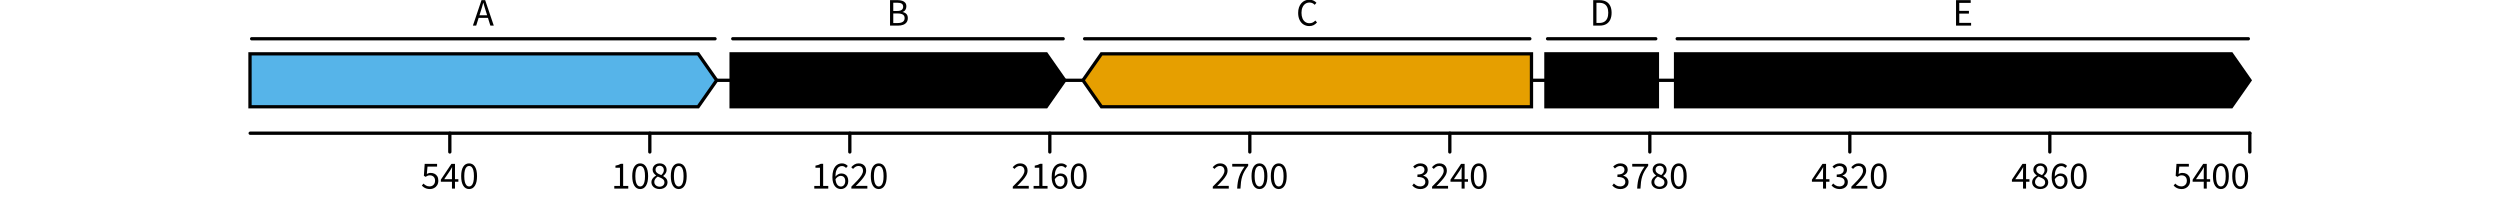
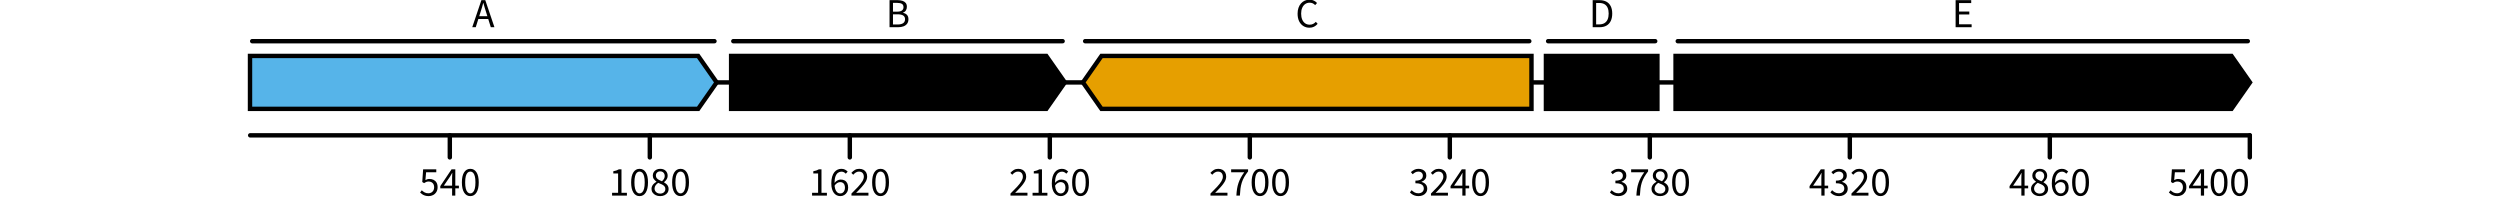
- <svg xmlns="http://www.w3.org/2000/svg" xmlns:xlink="http://www.w3.org/1999/xlink" viewBox="0 0 566.929 46.287" width="566.929pt" height="46.287pt">
+ <svg xmlns="http://www.w3.org/2000/svg" xmlns:xlink="http://www.w3.org/1999/xlink" viewBox="0 0 566.929 48.102" width="566.929pt" height="48.102pt">
  <g transform="translate(56.69291)">
    <g>
-       <path fill="none" stroke="#000000" stroke-width="0.75" stroke-linecap="butt" stroke-linejoin="miter" stroke-miterlimit="4" transform="translate(0 18.2088)" d="M 0 0h 453.543" />
-       <path fill="#56b4e9" fill-rule="nonzero" stroke="#000000" stroke-width="0.75" stroke-linecap="butt" stroke-linejoin="miter" stroke-miterlimit="4" transform="translate(0 12.2088)" d="M 0 0h 101.627l 4.2 6l -4.2 6h -101.627Z " />
-       <path fill="oklch(85% 0.012 -95.5)" fill-rule="nonzero" stroke="#000000" stroke-width="0.75" stroke-linecap="butt" stroke-linejoin="miter" stroke-miterlimit="4" transform="translate(109.1024 12.2088)" d="M 0 0h 71.475l 4.2 6l -4.2 6h -71.475Z " />
-       <path fill="#e69f00" fill-rule="nonzero" stroke="#000000" stroke-width="0.75" stroke-linecap="butt" stroke-linejoin="miter" stroke-miterlimit="4" transform="translate(188.8924 12.2088)" d="M 0 0m 101.711 0h -97.511l -4.2 6l 4.2 6h 97.511Z " />
-       <path fill="oklch(85% 0.012 -95.5)" fill-rule="nonzero" stroke="#000000" stroke-width="0.75" stroke-linecap="butt" stroke-linejoin="miter" stroke-miterlimit="4" transform="translate(293.8793 12.2088)" d="M 0 0h 25.281v 12h -25.281Z " />
-       <path fill="oklch(85% 0.012 -95.5)" fill-rule="nonzero" stroke="#000000" stroke-width="0.75" stroke-linecap="butt" stroke-linejoin="miter" stroke-miterlimit="4" transform="translate(323.2756 12.2088)" d="M 0 0h 126.068l 4.2 6l -4.2 6h -126.068Z " />
-       <path fill="none" stroke="#000000" stroke-width="0.75" stroke-linecap="round" stroke-linejoin="miter" stroke-miterlimit="4" transform="translate(0.375 8.788032)" d="M 0 0h 105.077" />
-       <g transform="matrix(1 0 0 -1 50.52419 5.808)">
-         <use xlink:href="#gEE59D5B149EB05D7412F7DB72F7627D7" x="0" y="0" fill="#000000" fill-rule="nonzero" />
+       <path fill="none" stroke="#000000" stroke-width="1" stroke-linecap="butt" stroke-linejoin="miter" stroke-miterlimit="4" transform="translate(0 18.6906)" d="M 0 0h 453.543" />
+       <path fill="#56b4e9" fill-rule="nonzero" stroke="#000000" stroke-width="1" stroke-linecap="butt" stroke-linejoin="miter" stroke-miterlimit="4" transform="translate(0 12.6906)" d="M 0 0h 101.627l 4.2 6l -4.2 6h -101.627Z " />
+       <path fill="oklch(85% 0.012 -95.5)" fill-rule="nonzero" stroke="#000000" stroke-width="1" stroke-linecap="butt" stroke-linejoin="miter" stroke-miterlimit="4" transform="translate(109.1024 12.6906)" d="M 0 0h 71.475l 4.2 6l -4.2 6h -71.475Z " />
+       <path fill="#e69f00" fill-rule="nonzero" stroke="#000000" stroke-width="1" stroke-linecap="butt" stroke-linejoin="miter" stroke-miterlimit="4" transform="translate(188.8924 12.6906)" d="M 0 0m 101.711 0h -97.511l -4.2 6l 4.2 6h 97.511Z " />
+       <path fill="oklch(85% 0.012 -95.5)" fill-rule="nonzero" stroke="#000000" stroke-width="1" stroke-linecap="butt" stroke-linejoin="miter" stroke-miterlimit="4" transform="translate(293.8793 12.6906)" d="M 0 0h 25.281v 12h -25.281Z " />
+       <path fill="oklch(85% 0.012 -95.5)" fill-rule="nonzero" stroke="#000000" stroke-width="1" stroke-linecap="butt" stroke-linejoin="miter" stroke-miterlimit="4" transform="translate(323.2756 12.6906)" d="M 0 0h 126.068l 4.2 6l -4.2 6h -126.068Z " />
+       <path fill="none" stroke="#000000" stroke-width="1" stroke-linecap="round" stroke-linejoin="miter" stroke-miterlimit="4" transform="translate(0.5 9.337284)" d="M 0 0h 104.827" />
+       <g transform="matrix(1 0 0 -1 50.37486 6.171)">
+         <use xlink:href="#g26B0D04D20697FC533A8C7E322734349" x="0" y="0" fill="#000000" fill-rule="nonzero" />
      </g>
-       <path fill="none" stroke="#000000" stroke-width="0.75" stroke-linecap="round" stroke-linejoin="miter" stroke-miterlimit="4" transform="translate(109.4774 8.788032)" d="M 0 0h 74.925" />
-       <g transform="matrix(1 0 0 -1 144.3524 5.808)">
-         <use xlink:href="#g41FA2C8E6FD95E61EF60DEFFED895E39" x="0" y="0" fill="#000000" fill-rule="nonzero" />
+       <path fill="none" stroke="#000000" stroke-width="1" stroke-linecap="round" stroke-linejoin="miter" stroke-miterlimit="4" transform="translate(109.6024 9.337284)" d="M 0 0h 74.675" />
+       <g transform="matrix(1 0 0 -1 144.1907 6.171)">
+         <use xlink:href="#g87B703F781F3C52068AEC68CA13159B4" x="0" y="0" fill="#000000" fill-rule="nonzero" />
      </g>
-       <path fill="none" stroke="#000000" stroke-width="0.75" stroke-linecap="round" stroke-linejoin="miter" stroke-miterlimit="4" transform="translate(189.2674 8.788032)" d="M 0 0h 100.961" />
-       <g transform="matrix(1 0 0 -1 237.2356 5.808)">
-         <use xlink:href="#g7F9883F315CB8730A3D3B930048F1E08" x="0" y="0" fill="#000000" fill-rule="nonzero" />
+       <path fill="none" stroke="#000000" stroke-width="1" stroke-linecap="round" stroke-linejoin="miter" stroke-miterlimit="4" transform="translate(189.3924 9.337284)" d="M 0 0h 100.711" />
+       <g transform="matrix(1 0 0 -1 237.0786 6.171)">
+         <use xlink:href="#g76AD7AEE727BD61256A14FDAD877F05" x="0" y="0" fill="#000000" fill-rule="nonzero" />
      </g>
-       <path fill="none" stroke="#000000" stroke-width="0.75" stroke-linecap="round" stroke-linejoin="miter" stroke-miterlimit="4" transform="translate(294.2543 8.788032)" d="M 0 0h 24.531" />
-       <g transform="matrix(1 0 0 -1 303.8137 5.808)">
-         <use xlink:href="#gAC353D4DCA3A2D121355EF8A23EC7468" x="0" y="0" fill="#000000" fill-rule="nonzero" />
+       <path fill="none" stroke="#000000" stroke-width="1" stroke-linecap="round" stroke-linejoin="miter" stroke-miterlimit="4" transform="translate(294.3793 9.337284)" d="M 0 0h 24.281" />
+       <g transform="matrix(1 0 0 -1 303.6446 6.171)">
+         <use xlink:href="#g677BE81FCCBAD89F8B85465A979545DA" x="0" y="0" fill="#000000" fill-rule="nonzero" />
      </g>
-       <path fill="none" stroke="#000000" stroke-width="0.75" stroke-linecap="round" stroke-linejoin="miter" stroke-miterlimit="4" transform="translate(323.6506 8.788032)" d="M 0 0h 129.518" />
-       <g transform="matrix(1 0 0 -1 386.0906 5.808)">
-         <use xlink:href="#g9AB75BB72B6C0034A52F8898C32C3AB9" x="0" y="0" fill="#000000" fill-rule="nonzero" />
+       <path fill="none" stroke="#000000" stroke-width="1" stroke-linecap="round" stroke-linejoin="miter" stroke-miterlimit="4" transform="translate(323.7756 9.337284)" d="M 0 0h 129.268" />
+       <g transform="matrix(1 0 0 -1 385.9457 6.171)">
+         <use xlink:href="#gE76D9BB32EB64735D1C9ABAC78F295B9" x="0" y="0" fill="#000000" fill-rule="nonzero" />
      </g>
-       <path fill="none" stroke="#000000" stroke-width="0.75" stroke-linecap="round" stroke-linejoin="miter" stroke-miterlimit="4" transform="translate(0.04199475 30.2088)" d="M 0 0h 453.459" />
-       <path fill="none" stroke="#000000" stroke-width="0.75" stroke-linecap="round" stroke-linejoin="miter" stroke-miterlimit="4" transform="translate(45.31234 30.2088)" d="M 0 0v 4.25" />
-       <g transform="matrix(1 0 0 -1 38.75194 42.7668)">
-         <use xlink:href="#g76CABA7F6AC06257DF7ED9F49260BBAE" x="0" y="0" fill="#000000" fill-rule="nonzero" />
-         <use xlink:href="#gF38068F90D6FF1476639852E65B961DC" x="4.374" y="0" fill="#000000" fill-rule="nonzero" />
-         <use xlink:href="#g116B1A5BDE639C6BF08543F6BCEAB53D" x="8.747" y="0" fill="#000000" fill-rule="nonzero" />
+       <path fill="none" stroke="#000000" stroke-width="1" stroke-linecap="round" stroke-linejoin="miter" stroke-miterlimit="4" transform="translate(0.04199475 30.6906)" d="M 0 0h 453.459" />
+       <path fill="none" stroke="#000000" stroke-width="1" stroke-linecap="round" stroke-linejoin="miter" stroke-miterlimit="4" transform="translate(45.31234 30.6906)" d="M 0 0v 5" />
+       <g transform="matrix(1 0 0 -1 38.34191 44.3616)">
+         <use xlink:href="#g240BF1D0AAE99D878F895C6C7AE67DEA" x="0" y="0" fill="#000000" fill-rule="nonzero" />
+         <use xlink:href="#g71361A485C1845F0ACD9FC5B177244CF" x="4.647" y="0" fill="#000000" fill-rule="nonzero" />
+         <use xlink:href="#gC2ED3401DBB3101232CCED1D794CBD44" x="9.294" y="0" fill="#000000" fill-rule="nonzero" />
      </g>
-       <path fill="none" stroke="#000000" stroke-width="0.75" stroke-linecap="round" stroke-linejoin="miter" stroke-miterlimit="4" transform="translate(90.66667 30.2088)" d="M 0 0v 4.25" />
-       <g transform="matrix(1 0 0 -1 81.91947 42.7668)">
-         <use xlink:href="#gEAA0F99083B4E2EA3A3B7DDA29958DDA" x="0" y="0" fill="#000000" fill-rule="nonzero" />
-         <use xlink:href="#g116B1A5BDE639C6BF08543F6BCEAB53D" x="4.374" y="0" fill="#000000" fill-rule="nonzero" />
-         <use xlink:href="#g8657FE68FAF235B9BD51E3D9A93E6BBC" x="8.747" y="0" fill="#000000" fill-rule="nonzero" />
-         <use xlink:href="#g116B1A5BDE639C6BF08543F6BCEAB53D" x="13.121" y="0" fill="#000000" fill-rule="nonzero" />
+       <path fill="none" stroke="#000000" stroke-width="1" stroke-linecap="round" stroke-linejoin="miter" stroke-miterlimit="4" transform="translate(90.66667 30.6906)" d="M 0 0v 5" />
+       <g transform="matrix(1 0 0 -1 81.37277 44.3616)">
+         <use xlink:href="#g1729CF31011355B986A11EEE38B98671" x="0" y="0" fill="#000000" fill-rule="nonzero" />
+         <use xlink:href="#gC2ED3401DBB3101232CCED1D794CBD44" x="4.647" y="0" fill="#000000" fill-rule="nonzero" />
+         <use xlink:href="#gBC5CDE71E5BF2AF5A73A879482B4A358" x="9.294" y="0" fill="#000000" fill-rule="nonzero" />
+         <use xlink:href="#gC2ED3401DBB3101232CCED1D794CBD44" x="13.941" y="0" fill="#000000" fill-rule="nonzero" />
      </g>
-       <path fill="none" stroke="#000000" stroke-width="0.75" stroke-linecap="round" stroke-linejoin="miter" stroke-miterlimit="4" transform="translate(136.021 30.2088)" d="M 0 0v 4.25" />
-       <g transform="matrix(1 0 0 -1 127.2738 42.7668)">
-         <use xlink:href="#gEAA0F99083B4E2EA3A3B7DDA29958DDA" x="0" y="0" fill="#000000" fill-rule="nonzero" />
-         <use xlink:href="#g771AF755FF06E3AF8E3D64ED55DC7B9C" x="4.374" y="0" fill="#000000" fill-rule="nonzero" />
-         <use xlink:href="#g57A5B988B5E066FAA465E53939CD0EF2" x="8.747" y="0" fill="#000000" fill-rule="nonzero" />
-         <use xlink:href="#g116B1A5BDE639C6BF08543F6BCEAB53D" x="13.121" y="0" fill="#000000" fill-rule="nonzero" />
+       <path fill="none" stroke="#000000" stroke-width="1" stroke-linecap="round" stroke-linejoin="miter" stroke-miterlimit="4" transform="translate(136.021 30.6906)" d="M 0 0v 5" />
+       <g transform="matrix(1 0 0 -1 126.7271 44.3616)">
+         <use xlink:href="#g1729CF31011355B986A11EEE38B98671" x="0" y="0" fill="#000000" fill-rule="nonzero" />
+         <use xlink:href="#g520CC3AE922030E4E90498F2B13A607C" x="4.647" y="0" fill="#000000" fill-rule="nonzero" />
+         <use xlink:href="#g54AA1EE382971F2262EDD52DDF1336BA" x="9.294" y="0" fill="#000000" fill-rule="nonzero" />
+         <use xlink:href="#gC2ED3401DBB3101232CCED1D794CBD44" x="13.941" y="0" fill="#000000" fill-rule="nonzero" />
      </g>
-       <path fill="none" stroke="#000000" stroke-width="0.75" stroke-linecap="round" stroke-linejoin="miter" stroke-miterlimit="4" transform="translate(181.3753 30.2088)" d="M 0 0v 4.25" />
-       <g transform="matrix(1 0 0 -1 172.6281 42.7668)">
-         <use xlink:href="#g57A5B988B5E066FAA465E53939CD0EF2" x="0" y="0" fill="#000000" fill-rule="nonzero" />
-         <use xlink:href="#gEAA0F99083B4E2EA3A3B7DDA29958DDA" x="4.374" y="0" fill="#000000" fill-rule="nonzero" />
-         <use xlink:href="#g771AF755FF06E3AF8E3D64ED55DC7B9C" x="8.747" y="0" fill="#000000" fill-rule="nonzero" />
-         <use xlink:href="#g116B1A5BDE639C6BF08543F6BCEAB53D" x="13.121" y="0" fill="#000000" fill-rule="nonzero" />
+       <path fill="none" stroke="#000000" stroke-width="1" stroke-linecap="round" stroke-linejoin="miter" stroke-miterlimit="4" transform="translate(181.3753 30.6906)" d="M 0 0v 5" />
+       <g transform="matrix(1 0 0 -1 172.0814 44.3616)">
+         <use xlink:href="#g54AA1EE382971F2262EDD52DDF1336BA" x="0" y="0" fill="#000000" fill-rule="nonzero" />
+         <use xlink:href="#g1729CF31011355B986A11EEE38B98671" x="4.647" y="0" fill="#000000" fill-rule="nonzero" />
+         <use xlink:href="#g520CC3AE922030E4E90498F2B13A607C" x="9.294" y="0" fill="#000000" fill-rule="nonzero" />
+         <use xlink:href="#gC2ED3401DBB3101232CCED1D794CBD44" x="13.941" y="0" fill="#000000" fill-rule="nonzero" />
      </g>
-       <path fill="none" stroke="#000000" stroke-width="0.75" stroke-linecap="round" stroke-linejoin="miter" stroke-miterlimit="4" transform="translate(226.7297 30.2088)" d="M 0 0v 4.25" />
-       <g transform="matrix(1 0 0 -1 217.9825 42.7668)">
-         <use xlink:href="#g57A5B988B5E066FAA465E53939CD0EF2" x="0" y="0" fill="#000000" fill-rule="nonzero" />
-         <use xlink:href="#g9A599C9D9E5645A6A6E93CF0349FDB40" x="4.374" y="0" fill="#000000" fill-rule="nonzero" />
-         <use xlink:href="#g116B1A5BDE639C6BF08543F6BCEAB53D" x="8.747" y="0" fill="#000000" fill-rule="nonzero" />
-         <use xlink:href="#g116B1A5BDE639C6BF08543F6BCEAB53D" x="13.121" y="0" fill="#000000" fill-rule="nonzero" />
+       <path fill="none" stroke="#000000" stroke-width="1" stroke-linecap="round" stroke-linejoin="miter" stroke-miterlimit="4" transform="translate(226.7297 30.6906)" d="M 0 0v 5" />
+       <g transform="matrix(1 0 0 -1 217.4358 44.3616)">
+         <use xlink:href="#g54AA1EE382971F2262EDD52DDF1336BA" x="0" y="0" fill="#000000" fill-rule="nonzero" />
+         <use xlink:href="#g1163BE35254543FF2A39DEDE52C1C207" x="4.647" y="0" fill="#000000" fill-rule="nonzero" />
+         <use xlink:href="#gC2ED3401DBB3101232CCED1D794CBD44" x="9.294" y="0" fill="#000000" fill-rule="nonzero" />
+         <use xlink:href="#gC2ED3401DBB3101232CCED1D794CBD44" x="13.941" y="0" fill="#000000" fill-rule="nonzero" />
      </g>
-       <path fill="none" stroke="#000000" stroke-width="0.75" stroke-linecap="round" stroke-linejoin="miter" stroke-miterlimit="4" transform="translate(272.084 30.2088)" d="M 0 0v 4.25" />
-       <g transform="matrix(1 0 0 -1 263.3368 42.7668)">
-         <use xlink:href="#gE86E1D4A122E99D5F5FB206E83B1B7FD" x="0" y="0" fill="#000000" fill-rule="nonzero" />
-         <use xlink:href="#g57A5B988B5E066FAA465E53939CD0EF2" x="4.374" y="0" fill="#000000" fill-rule="nonzero" />
-         <use xlink:href="#gF38068F90D6FF1476639852E65B961DC" x="8.747" y="0" fill="#000000" fill-rule="nonzero" />
-         <use xlink:href="#g116B1A5BDE639C6BF08543F6BCEAB53D" x="13.121" y="0" fill="#000000" fill-rule="nonzero" />
+       <path fill="none" stroke="#000000" stroke-width="1" stroke-linecap="round" stroke-linejoin="miter" stroke-miterlimit="4" transform="translate(272.084 30.6906)" d="M 0 0v 5" />
+       <g transform="matrix(1 0 0 -1 262.7901 44.3616)">
+         <use xlink:href="#gC609CACAD68BF4D8EDC44DB69BACB55D" x="0" y="0" fill="#000000" fill-rule="nonzero" />
+         <use xlink:href="#g54AA1EE382971F2262EDD52DDF1336BA" x="4.647" y="0" fill="#000000" fill-rule="nonzero" />
+         <use xlink:href="#g71361A485C1845F0ACD9FC5B177244CF" x="9.294" y="0" fill="#000000" fill-rule="nonzero" />
+         <use xlink:href="#gC2ED3401DBB3101232CCED1D794CBD44" x="13.941" y="0" fill="#000000" fill-rule="nonzero" />
      </g>
-       <path fill="none" stroke="#000000" stroke-width="0.75" stroke-linecap="round" stroke-linejoin="miter" stroke-miterlimit="4" transform="translate(317.4383 30.2088)" d="M 0 0v 4.25" />
-       <g transform="matrix(1 0 0 -1 308.6911 42.7668)">
-         <use xlink:href="#gE86E1D4A122E99D5F5FB206E83B1B7FD" x="0" y="0" fill="#000000" fill-rule="nonzero" />
-         <use xlink:href="#g9A599C9D9E5645A6A6E93CF0349FDB40" x="4.374" y="0" fill="#000000" fill-rule="nonzero" />
-         <use xlink:href="#g8657FE68FAF235B9BD51E3D9A93E6BBC" x="8.747" y="0" fill="#000000" fill-rule="nonzero" />
-         <use xlink:href="#g116B1A5BDE639C6BF08543F6BCEAB53D" x="13.121" y="0" fill="#000000" fill-rule="nonzero" />
+       <path fill="none" stroke="#000000" stroke-width="1" stroke-linecap="round" stroke-linejoin="miter" stroke-miterlimit="4" transform="translate(317.4383 30.6906)" d="M 0 0v 5" />
+       <g transform="matrix(1 0 0 -1 308.1444 44.3616)">
+         <use xlink:href="#gC609CACAD68BF4D8EDC44DB69BACB55D" x="0" y="0" fill="#000000" fill-rule="nonzero" />
+         <use xlink:href="#g1163BE35254543FF2A39DEDE52C1C207" x="4.647" y="0" fill="#000000" fill-rule="nonzero" />
+         <use xlink:href="#gBC5CDE71E5BF2AF5A73A879482B4A358" x="9.294" y="0" fill="#000000" fill-rule="nonzero" />
+         <use xlink:href="#gC2ED3401DBB3101232CCED1D794CBD44" x="13.941" y="0" fill="#000000" fill-rule="nonzero" />
      </g>
-       <path fill="none" stroke="#000000" stroke-width="0.75" stroke-linecap="round" stroke-linejoin="miter" stroke-miterlimit="4" transform="translate(362.7927 30.2088)" d="M 0 0v 4.25" />
-       <g transform="matrix(1 0 0 -1 354.0455 42.7668)">
-         <use xlink:href="#gF38068F90D6FF1476639852E65B961DC" x="0" y="0" fill="#000000" fill-rule="nonzero" />
-         <use xlink:href="#gE86E1D4A122E99D5F5FB206E83B1B7FD" x="4.374" y="0" fill="#000000" fill-rule="nonzero" />
-         <use xlink:href="#g57A5B988B5E066FAA465E53939CD0EF2" x="8.747" y="0" fill="#000000" fill-rule="nonzero" />
-         <use xlink:href="#g116B1A5BDE639C6BF08543F6BCEAB53D" x="13.121" y="0" fill="#000000" fill-rule="nonzero" />
+       <path fill="none" stroke="#000000" stroke-width="1" stroke-linecap="round" stroke-linejoin="miter" stroke-miterlimit="4" transform="translate(362.7927 30.6906)" d="M 0 0v 5" />
+       <g transform="matrix(1 0 0 -1 353.4988 44.3616)">
+         <use xlink:href="#g71361A485C1845F0ACD9FC5B177244CF" x="0" y="0" fill="#000000" fill-rule="nonzero" />
+         <use xlink:href="#gC609CACAD68BF4D8EDC44DB69BACB55D" x="4.647" y="0" fill="#000000" fill-rule="nonzero" />
+         <use xlink:href="#g54AA1EE382971F2262EDD52DDF1336BA" x="9.294" y="0" fill="#000000" fill-rule="nonzero" />
+         <use xlink:href="#gC2ED3401DBB3101232CCED1D794CBD44" x="13.941" y="0" fill="#000000" fill-rule="nonzero" />
      </g>
-       <path fill="none" stroke="#000000" stroke-width="0.75" stroke-linecap="round" stroke-linejoin="miter" stroke-miterlimit="4" transform="translate(408.147 30.2088)" d="M 0 0v 4.25" />
-       <g transform="matrix(1 0 0 -1 399.3998 42.7668)">
-         <use xlink:href="#gF38068F90D6FF1476639852E65B961DC" x="0" y="0" fill="#000000" fill-rule="nonzero" />
-         <use xlink:href="#g8657FE68FAF235B9BD51E3D9A93E6BBC" x="4.374" y="0" fill="#000000" fill-rule="nonzero" />
-         <use xlink:href="#g771AF755FF06E3AF8E3D64ED55DC7B9C" x="8.747" y="0" fill="#000000" fill-rule="nonzero" />
-         <use xlink:href="#g116B1A5BDE639C6BF08543F6BCEAB53D" x="13.121" y="0" fill="#000000" fill-rule="nonzero" />
+       <path fill="none" stroke="#000000" stroke-width="1" stroke-linecap="round" stroke-linejoin="miter" stroke-miterlimit="4" transform="translate(408.147 30.6906)" d="M 0 0v 5" />
+       <g transform="matrix(1 0 0 -1 398.8531 44.3616)">
+         <use xlink:href="#g71361A485C1845F0ACD9FC5B177244CF" x="0" y="0" fill="#000000" fill-rule="nonzero" />
+         <use xlink:href="#gBC5CDE71E5BF2AF5A73A879482B4A358" x="4.647" y="0" fill="#000000" fill-rule="nonzero" />
+         <use xlink:href="#g520CC3AE922030E4E90498F2B13A607C" x="9.294" y="0" fill="#000000" fill-rule="nonzero" />
+         <use xlink:href="#gC2ED3401DBB3101232CCED1D794CBD44" x="13.941" y="0" fill="#000000" fill-rule="nonzero" />
      </g>
-       <path fill="none" stroke="#000000" stroke-width="0.75" stroke-linecap="round" stroke-linejoin="miter" stroke-miterlimit="4" transform="translate(453.5013 30.2088)" d="M 0 0v 4.25" />
-       <g transform="matrix(1 0 0 -1 436.0069 42.7668)">
-         <use xlink:href="#g76CABA7F6AC06257DF7ED9F49260BBAE" x="0" y="0" fill="#000000" fill-rule="nonzero" />
-         <use xlink:href="#gF38068F90D6FF1476639852E65B961DC" x="4.374" y="0" fill="#000000" fill-rule="nonzero" />
-         <use xlink:href="#g116B1A5BDE639C6BF08543F6BCEAB53D" x="8.747" y="0" fill="#000000" fill-rule="nonzero" />
-         <use xlink:href="#g116B1A5BDE639C6BF08543F6BCEAB53D" x="13.121" y="0" fill="#000000" fill-rule="nonzero" />
+       <path fill="none" stroke="#000000" stroke-width="1" stroke-linecap="round" stroke-linejoin="miter" stroke-miterlimit="4" transform="translate(453.5013 30.6906)" d="M 0 0v 5" />
+       <g transform="matrix(1 0 0 -1 434.9135 44.3616)">
+         <use xlink:href="#g240BF1D0AAE99D878F895C6C7AE67DEA" x="0" y="0" fill="#000000" fill-rule="nonzero" />
+         <use xlink:href="#g71361A485C1845F0ACD9FC5B177244CF" x="4.647" y="0" fill="#000000" fill-rule="nonzero" />
+         <use xlink:href="#gC2ED3401DBB3101232CCED1D794CBD44" x="9.294" y="0" fill="#000000" fill-rule="nonzero" />
+         <use xlink:href="#gC2ED3401DBB3101232CCED1D794CBD44" x="13.941" y="0" fill="#000000" fill-rule="nonzero" />
      </g>
    </g>
  </g>
  <defs>
-     <symbol id="gEE59D5B149EB05D7412F7DB72F7627D7" overflow="visible">
-       <path d="M 0 0m 0.023 0l 1.953 5.776h 0.829l 1.953 -5.776h -0.774l -1.009 3.226q -0.158 0.485 -0.299 0.967q -0.141 0.482 -0.278 0.981h -0.035q -0.131 -0.504 -0.273 -0.984q -0.141 -0.48 -0.299 -0.964l -1.022 -3.226h -0.746Z m 1.027 1.758v 0.586h 2.659v -0.586h -2.659Z " />
+     <symbol id="g26B0D04D20697FC533A8C7E322734349" overflow="visible">
+       <path d="M 0 0m 0.025 0l 2.075 6.137h 0.881l 2.075 -6.137h -0.823l -1.072 3.427q -0.168 0.515 -0.318 1.028q -0.15 0.512 -0.295 1.043h -0.037q -0.14 -0.536 -0.29 -1.046q -0.15 -0.51 -0.318 -1.025l -1.085 -3.427h -0.792Z m 1.091 1.868v 0.623h 2.826v -0.623h -2.826Z " />
    </symbol>
-     <symbol id="g41FA2C8E6FD95E61EF60DEFFED895E39" overflow="visible">
-       <path d="M 0 0m 0.789 0v 5.776h 1.714q 0.587 0 1.036 -0.143q 0.448 -0.143 0.7 -0.453q 0.251 -0.311 0.251 -0.818q 0 -0.445 -0.217 -0.783q -0.217 -0.339 -0.627 -0.471v -0.035q 0.539 -0.098 0.857 -0.435q 0.318 -0.337 0.318 -0.922q 0 -0.577 -0.277 -0.959q -0.277 -0.382 -0.771 -0.569q -0.494 -0.188 -1.138 -0.188h -1.846Z m 0.735 3.318h 0.855q 0.737 0 1.063 0.256q 0.326 0.256 0.326 0.692q 0 0.509 -0.343 0.718q -0.343 0.209 -1.013 0.209h -0.889v -1.874Z m 0 -2.735h 1.005q 0.744 0 1.157 0.275q 0.413 0.275 0.413 0.859q 0 0.534 -0.405 0.785q -0.405 0.252 -1.165 0.252h -1.005v -2.171Z " />
+     <symbol id="g87B703F781F3C52068AEC68CA13159B4" overflow="visible">
+       <path d="M 0 0m 0.839 0v 6.137h 1.822q 0.624 0 1.1 -0.152q 0.476 -0.152 0.744 -0.482q 0.267 -0.33 0.267 -0.87q 0 -0.472 -0.231 -0.832q -0.231 -0.36 -0.666 -0.5v -0.037q 0.572 -0.104 0.91 -0.462q 0.338 -0.358 0.338 -0.979q 0 -0.613 -0.295 -1.019q -0.295 -0.405 -0.819 -0.605q -0.525 -0.199 -1.209 -0.199h -1.961Z m 0.781 3.525h 0.909q 0.783 0 1.129 0.272q 0.347 0.272 0.347 0.735q 0 0.541 -0.364 0.763q -0.364 0.222 -1.076 0.222h -0.944v -1.992Z m 0 -2.906h 1.068q 0.79 0 1.229 0.292q 0.439 0.292 0.439 0.913q 0 0.567 -0.43 0.834q -0.43 0.267 -1.238 0.267h -1.068v -2.307Z " />
    </symbol>
-     <symbol id="g7F9883F315CB8730A3D3B930048F1E08" overflow="visible">
-       <path d="M 0 0m 2.984 -0.106q -0.724 0 -1.297 0.355q -0.574 0.355 -0.902 1.026q -0.329 0.671 -0.329 1.608q 0 0.697 0.19 1.253q 0.19 0.555 0.54 0.946q 0.35 0.391 0.815 0.595q 0.465 0.204 1.014 0.204q 0.525 0 0.932 -0.21q 0.407 -0.21 0.659 -0.503l -0.403 -0.451q -0.227 0.249 -0.521 0.383q -0.294 0.134 -0.652 0.134q -0.539 0 -0.949 -0.286q -0.409 -0.286 -0.639 -0.808q -0.23 -0.523 -0.23 -1.24q 0 -0.728 0.223 -1.257q 0.223 -0.529 0.633 -0.815q 0.41 -0.287 0.964 -0.287q 0.407 0 0.726 0.158q 0.319 0.158 0.591 0.452l 0.383 -0.43q -0.342 -0.395 -0.766 -0.611q -0.425 -0.216 -0.984 -0.216Z " />
+     <symbol id="g76AD7AEE727BD61256A14FDAD877F05" overflow="visible">
+       <path d="M 0 0m 3.17 -0.112q -0.769 0 -1.378 0.377q -0.609 0.377 -0.959 1.09q -0.349 0.713 -0.349 1.708q 0 0.741 0.202 1.331q 0.202 0.59 0.574 1.005q 0.372 0.415 0.866 0.632q 0.494 0.217 1.077 0.217q 0.558 0 0.991 -0.224q 0.433 -0.224 0.701 -0.534l -0.428 -0.479q -0.241 0.265 -0.553 0.407q -0.312 0.142 -0.693 0.142q -0.573 0 -1.008 -0.304q -0.435 -0.304 -0.679 -0.859q -0.244 -0.555 -0.244 -1.317q 0 -0.774 0.237 -1.335q 0.237 -0.562 0.673 -0.866q 0.436 -0.304 1.025 -0.304q 0.432 0 0.772 0.168q 0.339 0.168 0.628 0.48l 0.407 -0.457q -0.363 -0.419 -0.814 -0.649q -0.451 -0.23 -1.045 -0.23Z " />
    </symbol>
-     <symbol id="gAC353D4DCA3A2D121355EF8A23EC7468" overflow="visible">
-       <path d="M 0 0m 0.788 0v 5.776h 1.448q 0.887 0 1.493 -0.334q 0.606 -0.334 0.918 -0.974q 0.312 -0.64 0.312 -1.557q 0 -0.916 -0.31 -1.568q -0.31 -0.652 -0.91 -0.997q -0.601 -0.345 -1.471 -0.345h -1.481Z m 0.735 0.603h 0.656q 0.676 0 1.126 0.274q 0.45 0.274 0.673 0.787q 0.223 0.514 0.223 1.247q 0 0.728 -0.223 1.234q -0.223 0.507 -0.673 0.767q -0.45 0.261 -1.126 0.261h -0.656v -4.57Z " />
+     <symbol id="g677BE81FCCBAD89F8B85465A979545DA" overflow="visible">
+       <path d="M 0 0m 0.838 0v 6.137h 1.539q 0.942 0 1.586 -0.355q 0.644 -0.355 0.976 -1.035q 0.332 -0.68 0.332 -1.654q 0 -0.974 -0.329 -1.666q -0.329 -0.693 -0.967 -1.06q -0.638 -0.367 -1.563 -0.367h -1.573Z m 0.781 0.64h 0.697q 0.718 0 1.196 0.291q 0.478 0.291 0.715 0.837q 0.237 0.546 0.237 1.325q 0 0.773 -0.237 1.312q -0.237 0.538 -0.715 0.815q -0.478 0.277 -1.196 0.277h -0.697v -4.856Z " />
    </symbol>
-     <symbol id="g9AB75BB72B6C0034A52F8898C32C3AB9" overflow="visible">
-       <path d="M 0 0m 0.789 0v 5.776h 3.329v -0.622h -2.594v -1.81h 2.188v -0.622h -2.188v -2.1h 2.682v -0.622h -3.417Z " />
+     <symbol id="gE76D9BB32EB64735D1C9ABAC78F295B9" overflow="visible">
+       <path d="M 0 0m 0.839 0v 6.137h 3.537v -0.661h -2.756v -1.923h 2.325v -0.661h -2.325v -2.231h 2.85v -0.661h -3.63Z " />
    </symbol>
-     <symbol id="g76CABA7F6AC06257DF7ED9F49260BBAE" overflow="visible">
-       <path d="M 0 0m 2.062 -0.106q -0.452 0 -0.795 0.11q -0.343 0.11 -0.599 0.287q -0.256 0.178 -0.451 0.373l 0.357 0.472q 0.255 -0.248 0.588 -0.444q 0.333 -0.196 0.827 -0.196q 0.342 0 0.621 0.157q 0.279 0.157 0.443 0.443q 0.164 0.286 0.164 0.677q 0 0.583 -0.325 0.908q -0.325 0.325 -0.865 0.325q -0.287 0 -0.498 -0.086q -0.211 -0.086 -0.466 -0.256l -0.384 0.244l 0.185 2.702h 2.808v -0.622h -2.173l -0.148 -1.666q 0.2 0.108 0.402 0.171q 0.202 0.062 0.46 0.062q 0.478 0 0.874 -0.188q 0.395 -0.188 0.631 -0.576q 0.235 -0.388 0.235 -0.995q 0 -0.608 -0.268 -1.034q -0.268 -0.426 -0.7 -0.648q -0.432 -0.222 -0.921 -0.222Z " />
+     <symbol id="g240BF1D0AAE99D878F895C6C7AE67DEA" overflow="visible">
+       <path d="M 0 0m 2.191 -0.112q -0.48 0 -0.845 0.116q -0.365 0.116 -0.637 0.305q -0.272 0.189 -0.48 0.396l 0.38 0.502q 0.271 -0.263 0.625 -0.471q 0.354 -0.208 0.879 -0.208q 0.363 0 0.66 0.167q 0.297 0.167 0.471 0.471q 0.174 0.304 0.174 0.72q 0 0.62 -0.346 0.965q -0.346 0.345 -0.919 0.345q -0.305 0 -0.529 -0.092q -0.224 -0.092 -0.495 -0.272l -0.408 0.26l 0.197 2.871h 2.984v -0.661h -2.309l -0.158 -1.77q 0.212 0.115 0.427 0.181q 0.215 0.066 0.489 0.066q 0.508 0 0.928 -0.199q 0.42 -0.199 0.67 -0.612q 0.25 -0.413 0.25 -1.057q 0 -0.646 -0.285 -1.099q -0.285 -0.453 -0.744 -0.689q -0.459 -0.236 -0.978 -0.236Z " />
    </symbol>
-     <symbol id="gF38068F90D6FF1476639852E65B961DC" overflow="visible">
-       <path d="M 0 0m 2.674 0v 3.761q 0 0.22 0.016 0.538q 0.016 0.317 0.025 0.538h -0.035q -0.106 -0.196 -0.22 -0.389q -0.114 -0.192 -0.238 -0.403l -1.311 -1.918h 3.213v -0.577h -3.971v 0.478l 2.401 3.585h 0.804v -5.613h -0.685Z " />
+     <symbol id="g71361A485C1845F0ACD9FC5B177244CF" overflow="visible">
+       <path d="M 0 0m 2.842 0v 3.996q 0 0.234 0.017 0.571q 0.017 0.337 0.027 0.571h -0.037q -0.112 -0.209 -0.234 -0.413q -0.122 -0.204 -0.252 -0.428l -1.393 -2.038h 3.413v -0.613h -4.219v 0.507l 2.551 3.809h 0.854v -5.963h -0.728Z " />
    </symbol>
-     <symbol id="g116B1A5BDE639C6BF08543F6BCEAB53D" overflow="visible">
-       <path d="M 0 0m 2.187 -0.106q -0.841 0 -1.32 0.76q -0.479 0.76 -0.479 2.172q 0 1.412 0.479 2.152q 0.479 0.739 1.32 0.739q 0.841 0 1.32 -0.741q 0.479 -0.741 0.479 -2.15q 0 -1.412 -0.479 -2.172q -0.479 -0.76 -1.32 -0.76Z m 0 0.583q 0.326 0 0.573 0.243q 0.247 0.243 0.385 0.763q 0.138 0.52 0.138 1.343q 0 0.823 -0.138 1.332q -0.138 0.51 -0.385 0.743q -0.247 0.233 -0.573 0.233q -0.326 0 -0.573 -0.233q -0.247 -0.233 -0.385 -0.743q -0.138 -0.51 -0.138 -1.332q 0 -0.823 0.138 -1.343q 0.138 -0.52 0.385 -0.763q 0.247 -0.243 0.573 -0.243Z " />
+     <symbol id="gC2ED3401DBB3101232CCED1D794CBD44" overflow="visible">
+       <path d="M 0 0m 2.324 -0.112q -0.893 0 -1.402 0.808q -0.509 0.808 -0.509 2.308q 0 1.5 0.509 2.286q 0.509 0.786 1.402 0.786q 0.893 0 1.402 -0.787q 0.509 -0.787 0.509 -2.284q 0 -1.5 -0.509 -2.308q -0.509 -0.808 -1.402 -0.808Z m 0 0.62q 0.347 0 0.609 0.258q 0.262 0.258 0.409 0.811q 0.147 0.553 0.147 1.427q 0 0.874 -0.147 1.416q -0.147 0.542 -0.409 0.789q -0.262 0.247 -0.609 0.247q -0.347 0 -0.609 -0.247q -0.262 -0.247 -0.409 -0.789q -0.147 -0.542 -0.147 -1.416q 0 -0.874 0.147 -1.427q 0.147 -0.553 0.409 -0.811q 0.262 -0.258 0.609 -0.258Z " />
    </symbol>
-     <symbol id="gEAA0F99083B4E2EA3A3B7DDA29958DDA" overflow="visible">
-       <path d="M 0 0m 0.692 0v 0.603h 1.286v 4.132h -1.023v 0.466q 0.386 0.069 0.673 0.172q 0.287 0.103 0.52 0.241h 0.553v -5.01h 1.159v -0.603h -3.169Z " />
+     <symbol id="g1729CF31011355B986A11EEE38B98671" overflow="visible">
+       <path d="M 0 0m 0.735 0v 0.64h 1.366v 4.391h -1.087v 0.495q 0.41 0.073 0.715 0.182q 0.305 0.109 0.553 0.256h 0.587v -5.323h 1.231v -0.64h -3.367Z " />
    </symbol>
-     <symbol id="g8657FE68FAF235B9BD51E3D9A93E6BBC" overflow="visible">
-       <path d="M 0 0m 2.203 -0.106q -0.53 0 -0.947 0.199q -0.417 0.199 -0.657 0.548q -0.24 0.349 -0.24 0.795q 0 0.365 0.155 0.651q 0.155 0.286 0.398 0.502q 0.243 0.215 0.507 0.356v 0.035q -0.309 0.222 -0.546 0.539q -0.237 0.317 -0.237 0.759q 0 0.432 0.21 0.757q 0.21 0.326 0.568 0.504q 0.358 0.178 0.809 0.178q 0.739 0 1.163 -0.418q 0.424 -0.418 0.424 -1.075q 0 -0.294 -0.122 -0.553q -0.122 -0.259 -0.3 -0.464q -0.178 -0.205 -0.352 -0.337v -0.035q 0.251 -0.146 0.474 -0.338q 0.224 -0.191 0.363 -0.46q 0.139 -0.269 0.139 -0.644q 0 -0.421 -0.225 -0.759q -0.225 -0.338 -0.632 -0.539q -0.408 -0.201 -0.951 -0.201Z m 0.39 3.165q 0.29 0.259 0.441 0.539q 0.151 0.28 0.151 0.587q 0 0.277 -0.113 0.502q -0.113 0.225 -0.333 0.359q -0.219 0.133 -0.529 0.133q -0.392 0 -0.651 -0.247q -0.26 -0.247 -0.26 -0.654q 0 -0.335 0.183 -0.556q 0.183 -0.221 0.479 -0.375q 0.296 -0.154 0.632 -0.288Z m -0.377 -2.627q 0.328 0 0.576 0.124q 0.248 0.124 0.387 0.346q 0.139 0.222 0.139 0.511q 0 0.364 -0.209 0.595q -0.209 0.231 -0.557 0.393q -0.347 0.162 -0.754 0.325q -0.335 -0.219 -0.56 -0.527q -0.225 -0.308 -0.225 -0.697q 0 -0.309 0.157 -0.55q 0.157 -0.241 0.43 -0.38q 0.273 -0.139 0.617 -0.139Z " />
+     <symbol id="gBC5CDE71E5BF2AF5A73A879482B4A358" overflow="visible">
+       <path d="M 0 0m 2.34 -0.112q -0.563 0 -1.006 0.212q -0.443 0.212 -0.698 0.582q -0.255 0.371 -0.255 0.845q 0 0.387 0.165 0.692q 0.165 0.304 0.423 0.533q 0.258 0.229 0.539 0.378v 0.037q -0.328 0.236 -0.58 0.572q -0.252 0.337 -0.252 0.807q 0 0.459 0.223 0.805q 0.223 0.346 0.604 0.535q 0.381 0.189 0.86 0.189q 0.785 0 1.235 -0.444q 0.45 -0.444 0.45 -1.142q 0 -0.313 -0.129 -0.588q -0.129 -0.275 -0.318 -0.493q -0.189 -0.218 -0.374 -0.358v -0.037q 0.266 -0.156 0.504 -0.359q 0.238 -0.203 0.385 -0.489q 0.147 -0.286 0.147 -0.684q 0 -0.447 -0.239 -0.807q -0.239 -0.359 -0.672 -0.573q -0.433 -0.214 -1.011 -0.214Z m 0.414 3.363q 0.308 0.276 0.468 0.573q 0.16 0.298 0.16 0.624q 0 0.294 -0.12 0.534q -0.12 0.239 -0.353 0.381q -0.233 0.142 -0.562 0.142q -0.416 0 -0.692 -0.263q -0.276 -0.263 -0.276 -0.695q 0 -0.356 0.194 -0.591q 0.194 -0.235 0.509 -0.399q 0.315 -0.164 0.672 -0.306Z m -0.401 -2.791q 0.349 0 0.612 0.132q 0.263 0.132 0.411 0.368q 0.148 0.236 0.148 0.543q 0 0.386 -0.222 0.632q -0.222 0.245 -0.591 0.417q -0.369 0.172 -0.801 0.345q -0.355 -0.232 -0.595 -0.56q -0.24 -0.327 -0.24 -0.741q 0 -0.328 0.167 -0.585q 0.167 -0.256 0.457 -0.404q 0.29 -0.147 0.655 -0.147Z " />
    </symbol>
-     <symbol id="g771AF755FF06E3AF8E3D64ED55DC7B9C" overflow="visible">
-       <path d="M 0 0m 2.361 -0.106q -0.416 0 -0.77 0.168q -0.354 0.168 -0.613 0.505q -0.26 0.337 -0.407 0.845q -0.147 0.507 -0.147 1.181q 0 0.846 0.175 1.442q 0.175 0.597 0.476 0.966q 0.301 0.37 0.684 0.543q 0.383 0.174 0.804 0.174q 0.454 0 0.787 -0.169q 0.333 -0.169 0.567 -0.423l -0.403 -0.453q -0.171 0.205 -0.414 0.324q -0.243 0.119 -0.509 0.119q -0.402 0 -0.739 -0.24q -0.338 -0.24 -0.541 -0.791q -0.203 -0.551 -0.203 -1.493q 0 -0.69 0.145 -1.164q 0.145 -0.475 0.426 -0.719q 0.281 -0.244 0.681 -0.244q 0.275 0 0.498 0.154q 0.223 0.154 0.351 0.431q 0.128 0.277 0.128 0.646q 0 0.367 -0.116 0.633q -0.116 0.266 -0.346 0.412q -0.23 0.146 -0.577 0.146q -0.271 0 -0.595 -0.18q -0.323 -0.18 -0.612 -0.615l -0.026 0.572q 0.269 0.358 0.633 0.563q 0.363 0.205 0.721 0.205q 0.486 0 0.847 -0.194q 0.361 -0.194 0.557 -0.58q 0.197 -0.386 0.197 -0.962q 0 -0.537 -0.228 -0.942q -0.228 -0.405 -0.604 -0.632q -0.376 -0.227 -0.826 -0.227Z " />
+     <symbol id="g520CC3AE922030E4E90498F2B13A607C" overflow="visible">
+       <path d="M 0 0m 2.509 -0.112q -0.442 0 -0.818 0.178q -0.376 0.178 -0.652 0.537q -0.276 0.358 -0.432 0.897q -0.157 0.539 -0.157 1.255q 0 0.899 0.186 1.533q 0.186 0.634 0.506 1.027q 0.319 0.393 0.726 0.577q 0.407 0.185 0.854 0.185q 0.482 0 0.836 -0.18q 0.354 -0.18 0.602 -0.45l -0.428 -0.481q -0.182 0.218 -0.44 0.344q -0.258 0.126 -0.54 0.126q -0.427 0 -0.786 -0.254q -0.359 -0.254 -0.575 -0.84q -0.216 -0.586 -0.216 -1.586q 0 -0.733 0.155 -1.237q 0.155 -0.504 0.453 -0.764q 0.298 -0.26 0.724 -0.26q 0.292 0 0.529 0.163q 0.237 0.163 0.373 0.458q 0.136 0.295 0.136 0.686q 0 0.39 -0.123 0.673q -0.123 0.283 -0.367 0.438q -0.244 0.155 -0.613 0.155q -0.288 0 -0.632 -0.191q -0.343 -0.191 -0.65 -0.653l -0.028 0.608q 0.286 0.38 0.672 0.598q 0.386 0.217 0.766 0.217q 0.517 0 0.9 -0.206q 0.383 -0.206 0.592 -0.616q 0.209 -0.41 0.209 -1.022q 0 -0.571 -0.242 -1.001q -0.242 -0.43 -0.642 -0.671q -0.4 -0.241 -0.878 -0.241Z " />
    </symbol>
-     <symbol id="g57A5B988B5E066FAA465E53939CD0EF2" overflow="visible">
-       <path d="M 0 0m 0.35 0v 0.443q 0.84 0.821 1.431 1.462q 0.591 0.641 0.9 1.158q 0.31 0.517 0.31 0.97q 0 0.484 -0.262 0.79q -0.262 0.306 -0.803 0.306q -0.351 0 -0.651 -0.193q -0.301 -0.193 -0.542 -0.479l -0.407 0.396q 0.35 0.392 0.75 0.629q 0.399 0.237 0.94 0.237q 0.519 0 0.897 -0.205q 0.378 -0.205 0.583 -0.575q 0.205 -0.37 0.205 -0.866q 0 -0.543 -0.304 -1.081q -0.304 -0.538 -0.835 -1.128q -0.531 -0.59 -1.215 -1.289q 0.228 0.021 0.477 0.034q 0.249 0.014 0.467 0.014h 1.685v -0.622h -3.625Z " />
+     <symbol id="g54AA1EE382971F2262EDD52DDF1336BA" overflow="visible">
+       <path d="M 0 0m 0.372 0v 0.471q 0.893 0.873 1.521 1.554q 0.628 0.681 0.957 1.23q 0.329 0.549 0.329 1.03q 0 0.514 -0.278 0.839q -0.278 0.325 -0.853 0.325q -0.373 0 -0.692 -0.205q -0.319 -0.205 -0.576 -0.509l -0.433 0.421q 0.372 0.416 0.796 0.668q 0.424 0.252 0.999 0.252q 0.551 0 0.953 -0.218q 0.402 -0.218 0.619 -0.611q 0.217 -0.393 0.217 -0.92q 0 -0.577 -0.323 -1.149q -0.323 -0.572 -0.887 -1.198q -0.564 -0.627 -1.291 -1.37q 0.242 0.022 0.507 0.037q 0.264 0.015 0.496 0.015h 1.791v -0.661h -3.852Z " />
    </symbol>
-     <symbol id="g9A599C9D9E5645A6A6E93CF0349FDB40" overflow="visible">
-       <path d="M 0 0m 1.505 0q 0.038 0.793 0.145 1.456q 0.106 0.663 0.307 1.251q 0.201 0.588 0.504 1.146q 0.303 0.558 0.73 1.137h -2.805v 0.622h 3.617v -0.443q -0.504 -0.639 -0.833 -1.222q -0.329 -0.583 -0.516 -1.182q -0.188 -0.598 -0.277 -1.27q -0.089 -0.672 -0.127 -1.496h -0.746Z " />
+     <symbol id="g1163BE35254543FF2A39DEDE52C1C207" overflow="visible">
+       <path d="M 0 0m 1.6 0q 0.041 0.843 0.154 1.547q 0.113 0.704 0.327 1.329q 0.214 0.625 0.536 1.218q 0.322 0.593 0.776 1.208h -2.98v 0.661h 3.843v -0.471q -0.535 -0.679 -0.885 -1.299q -0.349 -0.62 -0.549 -1.255q -0.2 -0.636 -0.294 -1.349q -0.094 -0.714 -0.135 -1.589h -0.793Z " />
    </symbol>
-     <symbol id="gE86E1D4A122E99D5F5FB206E83B1B7FD" overflow="visible">
-       <path d="M 0 0m 2.076 -0.106q -0.449 0 -0.795 0.113q -0.346 0.113 -0.603 0.292q -0.257 0.179 -0.446 0.386l 0.364 0.472q 0.255 -0.26 0.597 -0.461q 0.342 -0.201 0.836 -0.201q 0.514 0 0.84 0.279q 0.326 0.279 0.326 0.749q 0 0.334 -0.17 0.583q -0.17 0.25 -0.562 0.39q -0.392 0.14 -1.06 0.14v 0.555q 0.594 0 0.942 0.14q 0.347 0.14 0.499 0.376q 0.152 0.235 0.152 0.529q 0 0.411 -0.261 0.65q -0.261 0.239 -0.709 0.239q -0.351 0 -0.65 -0.159q -0.299 -0.159 -0.547 -0.41l -0.39 0.459q 0.33 0.304 0.725 0.502q 0.394 0.198 0.888 0.198q 0.488 0 0.866 -0.168q 0.378 -0.168 0.596 -0.485q 0.217 -0.317 0.217 -0.772q 0 -0.505 -0.28 -0.835q -0.28 -0.33 -0.74 -0.499v -0.035q 0.339 -0.08 0.614 -0.269q 0.275 -0.189 0.44 -0.481q 0.164 -0.292 0.164 -0.677q 0 -0.5 -0.249 -0.86q -0.249 -0.36 -0.67 -0.552q -0.42 -0.192 -0.935 -0.192Z " />
+     <symbol id="gC609CACAD68BF4D8EDC44DB69BACB55D" overflow="visible">
+       <path d="M 0 0m 2.206 -0.112q -0.477 0 -0.845 0.121q -0.368 0.121 -0.641 0.311q -0.273 0.19 -0.474 0.41l 0.387 0.502q 0.271 -0.276 0.635 -0.489q 0.363 -0.213 0.888 -0.213q 0.546 0 0.892 0.297q 0.346 0.297 0.346 0.796q 0 0.354 -0.18 0.62q -0.18 0.265 -0.597 0.414q -0.417 0.149 -1.126 0.149v 0.59q 0.631 0 1.001 0.149q 0.369 0.149 0.53 0.399q 0.161 0.25 0.161 0.562q 0 0.437 -0.277 0.69q -0.277 0.254 -0.754 0.254q -0.373 0 -0.691 -0.169q -0.318 -0.169 -0.581 -0.436l -0.414 0.488q 0.351 0.323 0.77 0.533q 0.419 0.21 0.944 0.21q 0.519 0 0.92 -0.179q 0.402 -0.179 0.633 -0.515q 0.231 -0.337 0.231 -0.82q 0 -0.536 -0.298 -0.887q -0.298 -0.35 -0.786 -0.53v -0.037q 0.36 -0.085 0.653 -0.286q 0.293 -0.201 0.467 -0.511q 0.174 -0.31 0.174 -0.72q 0 -0.531 -0.265 -0.914q -0.265 -0.382 -0.711 -0.586q -0.447 -0.204 -0.993 -0.204Z " />
    </symbol>
  </defs>
</svg>
